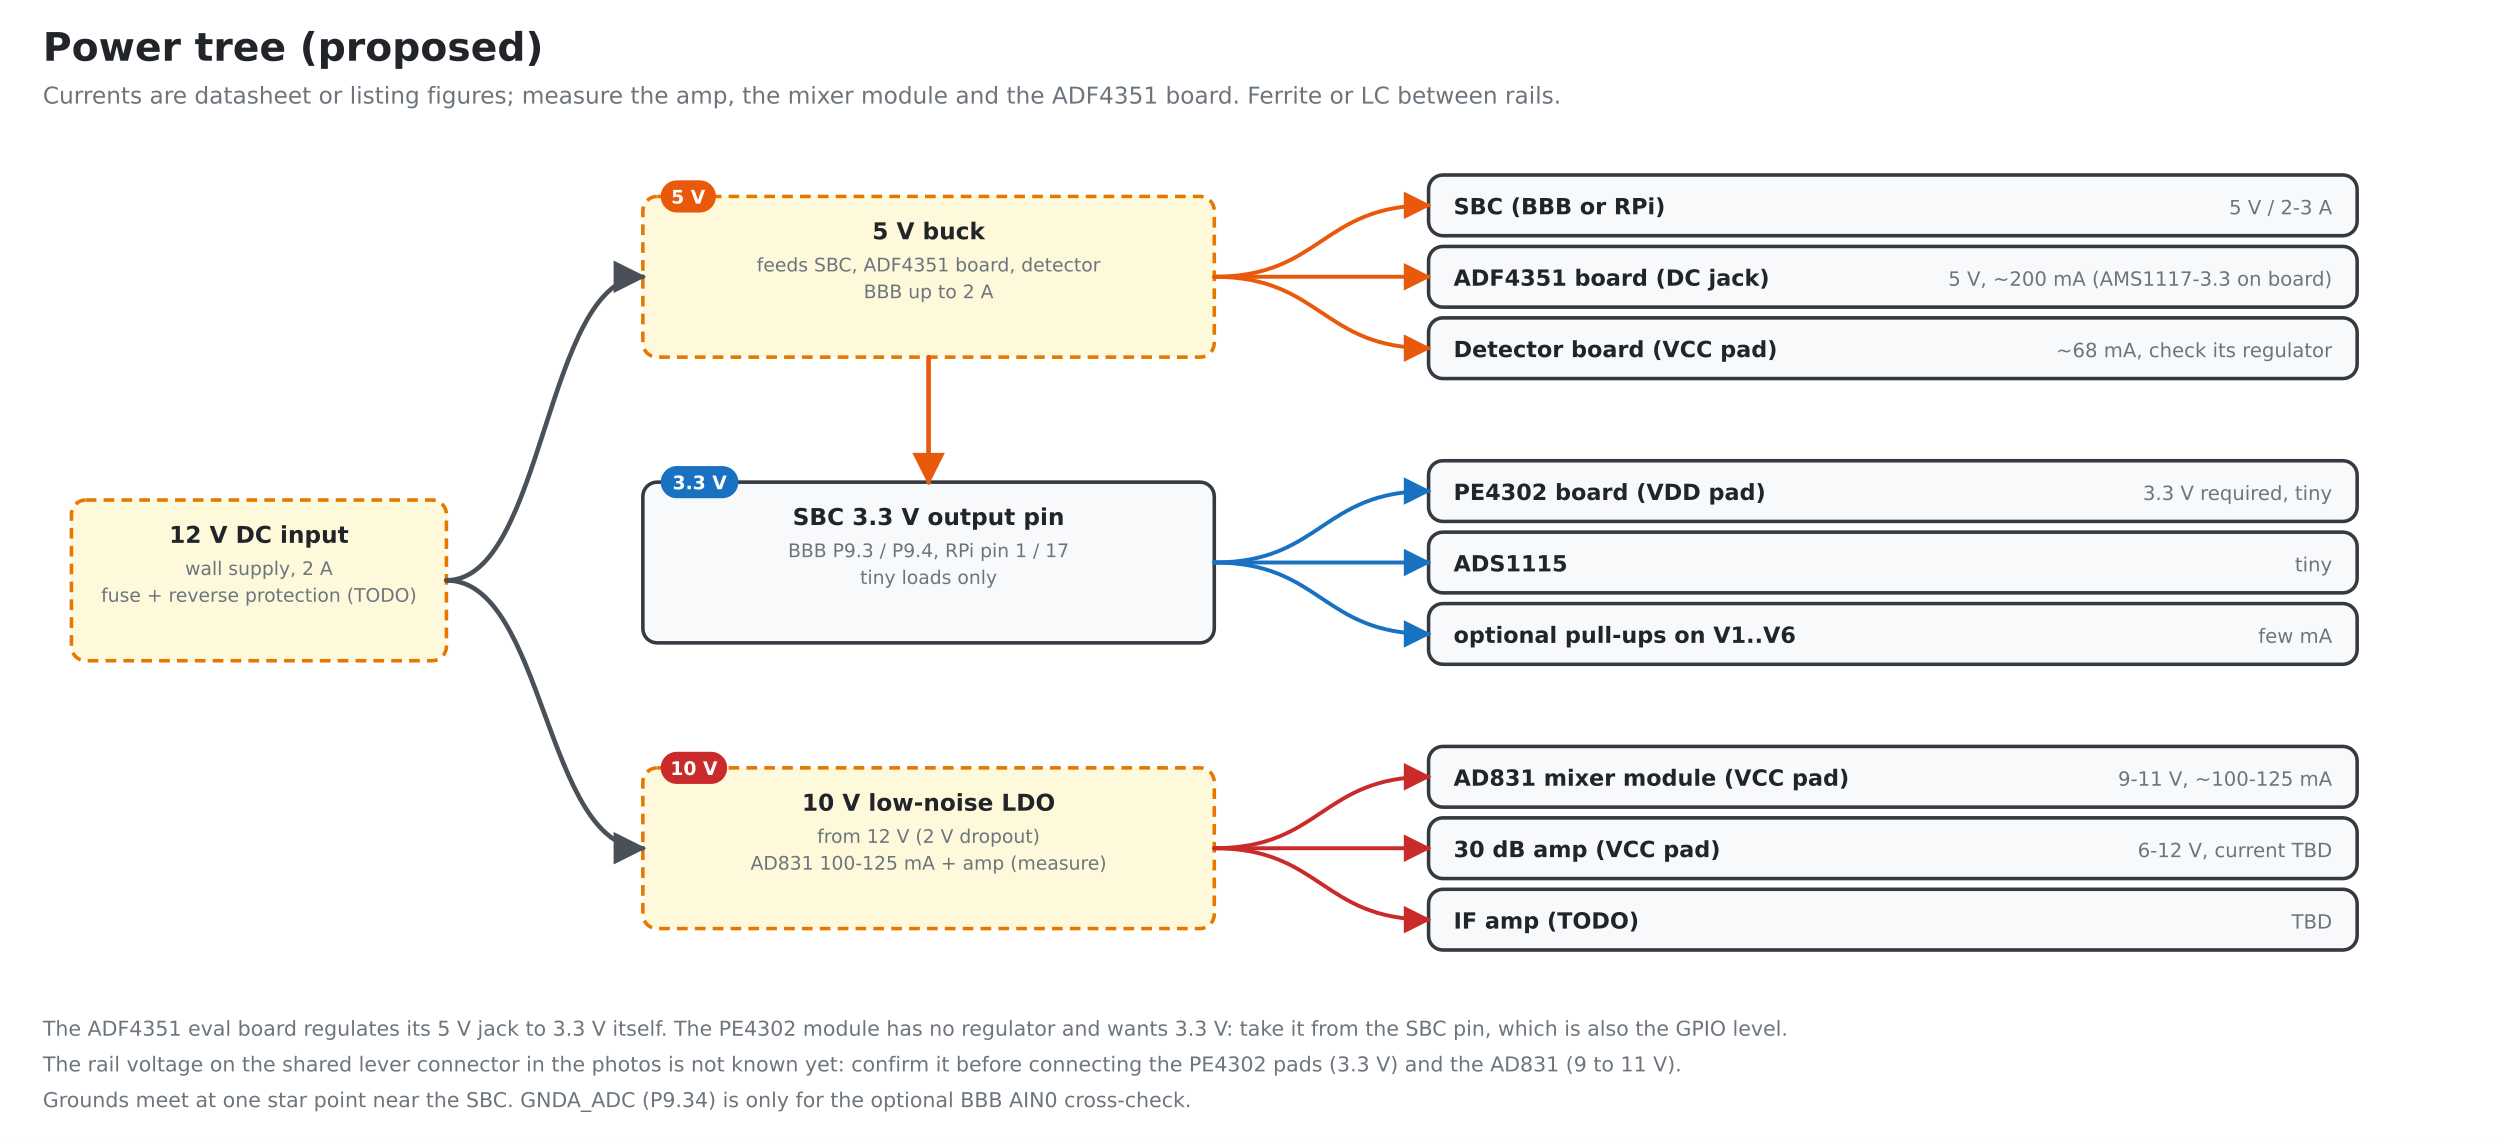
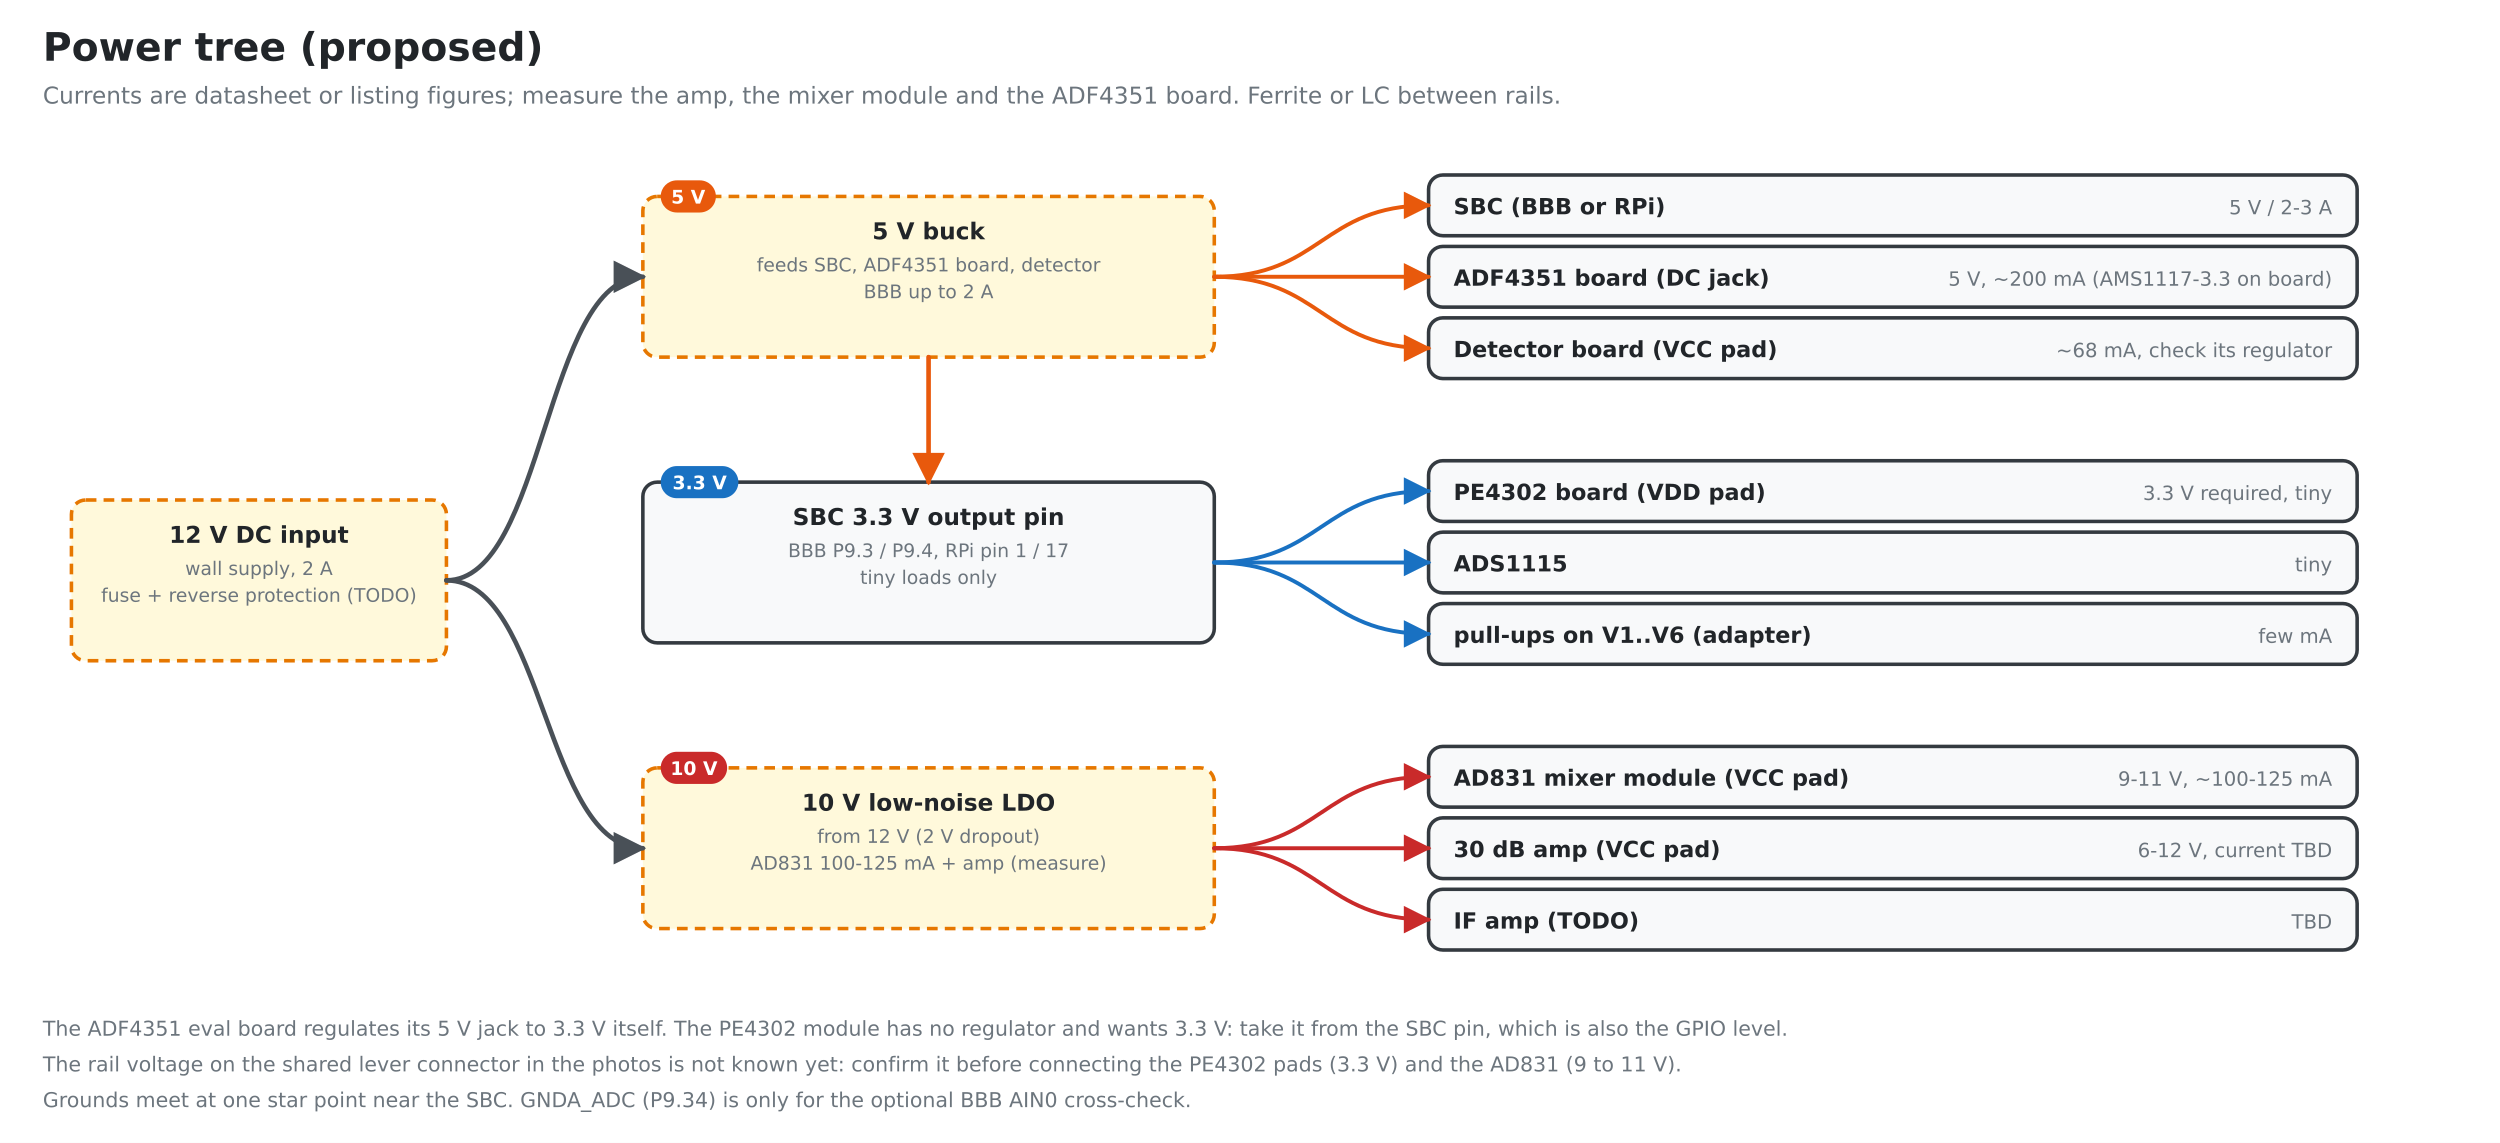
<svg xmlns="http://www.w3.org/2000/svg" width="1400" height="640" viewBox="0 0 1400 640">
  <defs>
    <marker id="a1971c2" viewBox="0 0 10 10" refX="9" refY="5" markerWidth="7" markerHeight="7" orient="auto-start-reverse">
      <path d="M0,0 L10,5 L0,10 z" fill="#1971c2" />
    </marker>
    <marker id="a495057" viewBox="0 0 10 10" refX="9" refY="5" markerWidth="7" markerHeight="7" orient="auto-start-reverse">
      <path d="M0,0 L10,5 L0,10 z" fill="#495057" />
    </marker>
    <marker id="ac92a2a" viewBox="0 0 10 10" refX="9" refY="5" markerWidth="7" markerHeight="7" orient="auto-start-reverse">
      <path d="M0,0 L10,5 L0,10 z" fill="#c92a2a" />
    </marker>
    <marker id="ae8590c" viewBox="0 0 10 10" refX="9" refY="5" markerWidth="7" markerHeight="7" orient="auto-start-reverse">
      <path d="M0,0 L10,5 L0,10 z" fill="#e8590c" />
    </marker>
  </defs>
  <rect x="0" y="0" width="1400" height="640" fill="#ffffff" />
  <text x="24.0" y="34.0" font-family="DejaVu Sans, Arial, Helvetica, sans-serif" font-size="22" text-anchor="start" font-weight="bold" fill="#212529">Power tree (proposed)</text>
  <text x="24.0" y="58.0" font-family="DejaVu Sans, Arial, Helvetica, sans-serif" font-size="13" text-anchor="start" font-weight="normal" fill="#6c757d">Currents are datasheet or listing figures; measure the amp, the mixer module and the ADF4351 board. Ferrite or LC between rails.</text>
  <rect x="40.0" y="280.0" width="210.0" height="90.0" rx="8" fill="#fff9db" stroke="#e67700" stroke-width="2" stroke-dasharray="6 4" />
  <text x="145.0" y="304.0" font-family="DejaVu Sans, Arial, Helvetica, sans-serif" font-size="13" text-anchor="middle" font-weight="bold" fill="#212529">12 V DC input</text>
  <text x="145.0" y="322.0" font-family="DejaVu Sans, Arial, Helvetica, sans-serif" font-size="10.5" text-anchor="middle" font-weight="normal" fill="#6c757d">wall supply, 2 A</text>
  <text x="145.0" y="337.0" font-family="DejaVu Sans, Arial, Helvetica, sans-serif" font-size="10.5" text-anchor="middle" font-weight="normal" fill="#6c757d">fuse + reverse protection (TODO)</text>
  <rect x="360.0" y="110.0" width="320.0" height="90.0" rx="8" fill="#fff9db" stroke="#e67700" stroke-width="2" stroke-dasharray="6 4" />
  <text x="520.0" y="134.0" font-family="DejaVu Sans, Arial, Helvetica, sans-serif" font-size="13" text-anchor="middle" font-weight="bold" fill="#212529">5 V buck</text>
  <text x="520.0" y="152.0" font-family="DejaVu Sans, Arial, Helvetica, sans-serif" font-size="10.5" text-anchor="middle" font-weight="normal" fill="#6c757d">feeds SBC, ADF4351 board, detector</text>
  <text x="520.0" y="167.0" font-family="DejaVu Sans, Arial, Helvetica, sans-serif" font-size="10.5" text-anchor="middle" font-weight="normal" fill="#6c757d">BBB up to 2 A</text>
  <rect x="370.0" y="101.0" width="30.9" height="18.0" rx="9" fill="#e8590c" stroke="none" stroke-width="1.5" />
  <text x="385.4" y="114.0" font-family="DejaVu Sans, Arial, Helvetica, sans-serif" font-size="10.5" text-anchor="middle" font-weight="bold" fill="#ffffff">5 V</text>
  <path d="M250.0,325.0 C305.0,325.0 305.0,155.0 360.0,155.0" fill="none" stroke="#495057" stroke-width="2.6" marker-end="url(#a495057)" stroke-linecap="round" stroke-linejoin="round" />
  <rect x="800.0" y="98.0" width="520.0" height="34.0" rx="8" fill="#f8f9fa" stroke="#343a40" stroke-width="2" />
  <text x="814.0" y="120.0" font-family="DejaVu Sans, Arial, Helvetica, sans-serif" font-size="12.5" text-anchor="start" font-weight="bold" fill="#212529">SBC (BBB or RPi)</text>
  <text x="1306.0" y="120.0" font-family="DejaVu Sans, Arial, Helvetica, sans-serif" font-size="11" text-anchor="end" font-weight="normal" fill="#6c757d">5 V / 2-3 A</text>
  <path d="M680.0,155.0 C740.0,155.0 740.0,115.0 800.0,115.0" fill="none" stroke="#e8590c" stroke-width="2.2" marker-end="url(#ae8590c)" stroke-linecap="round" stroke-linejoin="round" />
  <rect x="800.0" y="138.0" width="520.0" height="34.0" rx="8" fill="#f8f9fa" stroke="#343a40" stroke-width="2" />
  <text x="814.0" y="160.0" font-family="DejaVu Sans, Arial, Helvetica, sans-serif" font-size="12.5" text-anchor="start" font-weight="bold" fill="#212529">ADF4351 board (DC jack)</text>
  <text x="1306.0" y="160.0" font-family="DejaVu Sans, Arial, Helvetica, sans-serif" font-size="11" text-anchor="end" font-weight="normal" fill="#6c757d">5 V, ~200 mA (AMS1117-3.3 on board)</text>
  <path d="M680.0,155.0 C740.0,155.0 740.0,155.0 800.0,155.0" fill="none" stroke="#e8590c" stroke-width="2.2" marker-end="url(#ae8590c)" stroke-linecap="round" stroke-linejoin="round" />
  <rect x="800.0" y="178.0" width="520.0" height="34.0" rx="8" fill="#f8f9fa" stroke="#343a40" stroke-width="2" />
  <text x="814.0" y="200.0" font-family="DejaVu Sans, Arial, Helvetica, sans-serif" font-size="12.5" text-anchor="start" font-weight="bold" fill="#212529">Detector board (VCC pad)</text>
  <text x="1306.0" y="200.0" font-family="DejaVu Sans, Arial, Helvetica, sans-serif" font-size="11" text-anchor="end" font-weight="normal" fill="#6c757d">~68 mA, check its regulator</text>
  <path d="M680.0,155.0 C740.0,155.0 740.0,195.0 800.0,195.0" fill="none" stroke="#e8590c" stroke-width="2.2" marker-end="url(#ae8590c)" stroke-linecap="round" stroke-linejoin="round" />
  <rect x="360.0" y="270.0" width="320.0" height="90.0" rx="8" fill="#f8f9fa" stroke="#343a40" stroke-width="2" />
  <text x="520.0" y="294.0" font-family="DejaVu Sans, Arial, Helvetica, sans-serif" font-size="13" text-anchor="middle" font-weight="bold" fill="#212529">SBC 3.3 V output pin</text>
  <text x="520.0" y="312.0" font-family="DejaVu Sans, Arial, Helvetica, sans-serif" font-size="10.5" text-anchor="middle" font-weight="normal" fill="#6c757d">BBB P9.3 / P9.4, RPi pin 1 / 17</text>
  <text x="520.0" y="327.0" font-family="DejaVu Sans, Arial, Helvetica, sans-serif" font-size="10.5" text-anchor="middle" font-weight="normal" fill="#6c757d">tiny loads only</text>
  <rect x="370.0" y="261.0" width="43.5" height="18.0" rx="9" fill="#1971c2" stroke="none" stroke-width="1.5" />
  <text x="391.8" y="274.0" font-family="DejaVu Sans, Arial, Helvetica, sans-serif" font-size="10.5" text-anchor="middle" font-weight="bold" fill="#ffffff">3.3 V</text>
  <path d="M520.0,200 L520.0,270" fill="none" stroke="#e8590c" stroke-width="2.6" marker-end="url(#ae8590c)" stroke-linecap="round" stroke-linejoin="round" />
  <rect x="800.0" y="258.0" width="520.0" height="34.0" rx="8" fill="#f8f9fa" stroke="#343a40" stroke-width="2" />
  <text x="814.0" y="280.0" font-family="DejaVu Sans, Arial, Helvetica, sans-serif" font-size="12.5" text-anchor="start" font-weight="bold" fill="#212529">PE4302 board (VDD pad)</text>
  <text x="1306.0" y="280.0" font-family="DejaVu Sans, Arial, Helvetica, sans-serif" font-size="11" text-anchor="end" font-weight="normal" fill="#6c757d">3.3 V required, tiny</text>
  <path d="M680.0,315.0 C740.0,315.0 740.0,275.0 800.0,275.0" fill="none" stroke="#1971c2" stroke-width="2.2" marker-end="url(#a1971c2)" stroke-linecap="round" stroke-linejoin="round" />
  <rect x="800.0" y="298.0" width="520.0" height="34.0" rx="8" fill="#f8f9fa" stroke="#343a40" stroke-width="2" />
  <text x="814.0" y="320.0" font-family="DejaVu Sans, Arial, Helvetica, sans-serif" font-size="12.5" text-anchor="start" font-weight="bold" fill="#212529">ADS1115</text>
  <text x="1306.0" y="320.0" font-family="DejaVu Sans, Arial, Helvetica, sans-serif" font-size="11" text-anchor="end" font-weight="normal" fill="#6c757d">tiny</text>
  <path d="M680.0,315.0 C740.0,315.0 740.0,315.0 800.0,315.0" fill="none" stroke="#1971c2" stroke-width="2.2" marker-end="url(#a1971c2)" stroke-linecap="round" stroke-linejoin="round" />
  <rect x="800.0" y="338.0" width="520.0" height="34.0" rx="8" fill="#f8f9fa" stroke="#343a40" stroke-width="2" />
-   <text x="814.0" y="360.0" font-family="DejaVu Sans, Arial, Helvetica, sans-serif" font-size="12.5" text-anchor="start" font-weight="bold" fill="#212529">optional pull-ups on V1..V6</text>
+   <text x="814.0" y="360.0" font-family="DejaVu Sans, Arial, Helvetica, sans-serif" font-size="12.5" text-anchor="start" font-weight="bold" fill="#212529">pull-ups on V1..V6 (adapter)</text>
  <text x="1306.0" y="360.0" font-family="DejaVu Sans, Arial, Helvetica, sans-serif" font-size="11" text-anchor="end" font-weight="normal" fill="#6c757d">few mA</text>
  <path d="M680.0,315.0 C740.0,315.0 740.0,355.0 800.0,355.0" fill="none" stroke="#1971c2" stroke-width="2.2" marker-end="url(#a1971c2)" stroke-linecap="round" stroke-linejoin="round" />
  <rect x="360.0" y="430.0" width="320.0" height="90.0" rx="8" fill="#fff9db" stroke="#e67700" stroke-width="2" stroke-dasharray="6 4" />
  <text x="520.0" y="454.0" font-family="DejaVu Sans, Arial, Helvetica, sans-serif" font-size="13" text-anchor="middle" font-weight="bold" fill="#212529">10 V low-noise LDO</text>
  <text x="520.0" y="472.0" font-family="DejaVu Sans, Arial, Helvetica, sans-serif" font-size="10.5" text-anchor="middle" font-weight="normal" fill="#6c757d">from 12 V (2 V dropout)</text>
  <text x="520.0" y="487.0" font-family="DejaVu Sans, Arial, Helvetica, sans-serif" font-size="10.5" text-anchor="middle" font-weight="normal" fill="#6c757d">AD831 100-125 mA + amp (measure)</text>
  <rect x="370.0" y="421.0" width="37.2" height="18.0" rx="9" fill="#c92a2a" stroke="none" stroke-width="1.5" />
  <text x="388.6" y="434.0" font-family="DejaVu Sans, Arial, Helvetica, sans-serif" font-size="10.5" text-anchor="middle" font-weight="bold" fill="#ffffff">10 V</text>
  <path d="M250.0,325.0 C305.0,325.0 305.0,475.0 360.0,475.0" fill="none" stroke="#495057" stroke-width="2.6" marker-end="url(#a495057)" stroke-linecap="round" stroke-linejoin="round" />
  <rect x="800.0" y="418.0" width="520.0" height="34.0" rx="8" fill="#f8f9fa" stroke="#343a40" stroke-width="2" />
  <text x="814.0" y="440.0" font-family="DejaVu Sans, Arial, Helvetica, sans-serif" font-size="12.5" text-anchor="start" font-weight="bold" fill="#212529">AD831 mixer module (VCC pad)</text>
  <text x="1306.0" y="440.0" font-family="DejaVu Sans, Arial, Helvetica, sans-serif" font-size="11" text-anchor="end" font-weight="normal" fill="#6c757d">9-11 V, ~100-125 mA</text>
  <path d="M680.0,475.0 C740.0,475.0 740.0,435.0 800.0,435.0" fill="none" stroke="#c92a2a" stroke-width="2.2" marker-end="url(#ac92a2a)" stroke-linecap="round" stroke-linejoin="round" />
  <rect x="800.0" y="458.0" width="520.0" height="34.0" rx="8" fill="#f8f9fa" stroke="#343a40" stroke-width="2" />
  <text x="814.0" y="480.0" font-family="DejaVu Sans, Arial, Helvetica, sans-serif" font-size="12.5" text-anchor="start" font-weight="bold" fill="#212529">30 dB amp (VCC pad)</text>
  <text x="1306.0" y="480.0" font-family="DejaVu Sans, Arial, Helvetica, sans-serif" font-size="11" text-anchor="end" font-weight="normal" fill="#6c757d">6-12 V, current TBD</text>
  <path d="M680.0,475.0 C740.0,475.0 740.0,475.0 800.0,475.0" fill="none" stroke="#c92a2a" stroke-width="2.2" marker-end="url(#ac92a2a)" stroke-linecap="round" stroke-linejoin="round" />
  <rect x="800.0" y="498.0" width="520.0" height="34.0" rx="8" fill="#f8f9fa" stroke="#343a40" stroke-width="2" />
  <text x="814.0" y="520.0" font-family="DejaVu Sans, Arial, Helvetica, sans-serif" font-size="12.5" text-anchor="start" font-weight="bold" fill="#212529">IF amp (TODO)</text>
  <text x="1306.0" y="520.0" font-family="DejaVu Sans, Arial, Helvetica, sans-serif" font-size="11" text-anchor="end" font-weight="normal" fill="#6c757d">TBD</text>
  <path d="M680.0,475.0 C740.0,475.0 740.0,515.0 800.0,515.0" fill="none" stroke="#c92a2a" stroke-width="2.2" marker-end="url(#ac92a2a)" stroke-linecap="round" stroke-linejoin="round" />
  <text x="24.0" y="580.0" font-family="DejaVu Sans, Arial, Helvetica, sans-serif" font-size="11.5" text-anchor="start" font-weight="normal" fill="#6c757d">The ADF4351 eval board regulates its 5 V jack to 3.3 V itself. The PE4302 module has no regulator and wants 3.3 V: take it from the SBC pin, which is also the GPIO level.</text>
  <text x="24.0" y="600.0" font-family="DejaVu Sans, Arial, Helvetica, sans-serif" font-size="11.5" text-anchor="start" font-weight="normal" fill="#6c757d">The rail voltage on the shared lever connector in the photos is not known yet: confirm it before connecting the PE4302 pads (3.3 V) and the AD831 (9 to 11 V).</text>
  <text x="24.0" y="620.0" font-family="DejaVu Sans, Arial, Helvetica, sans-serif" font-size="11.5" text-anchor="start" font-weight="normal" fill="#6c757d">Grounds meet at one star point near the SBC. GNDA_ADC (P9.34) is only for the optional BBB AIN0 cross-check.</text>
</svg>
